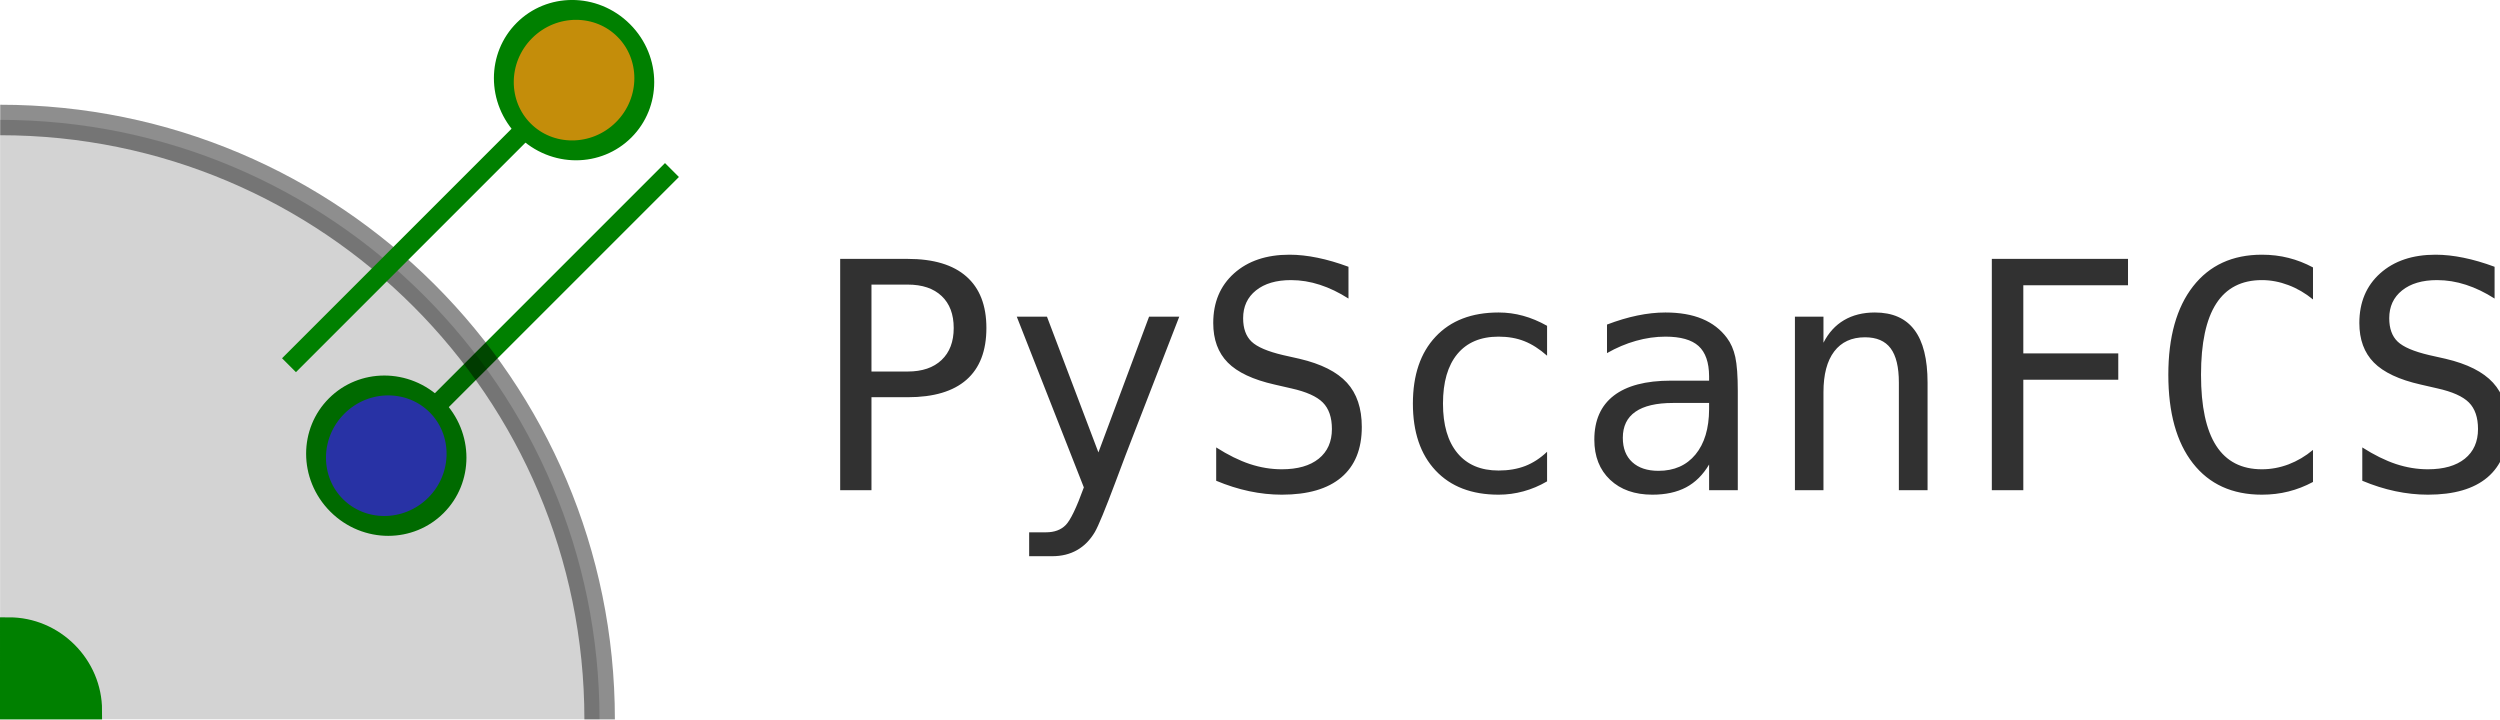
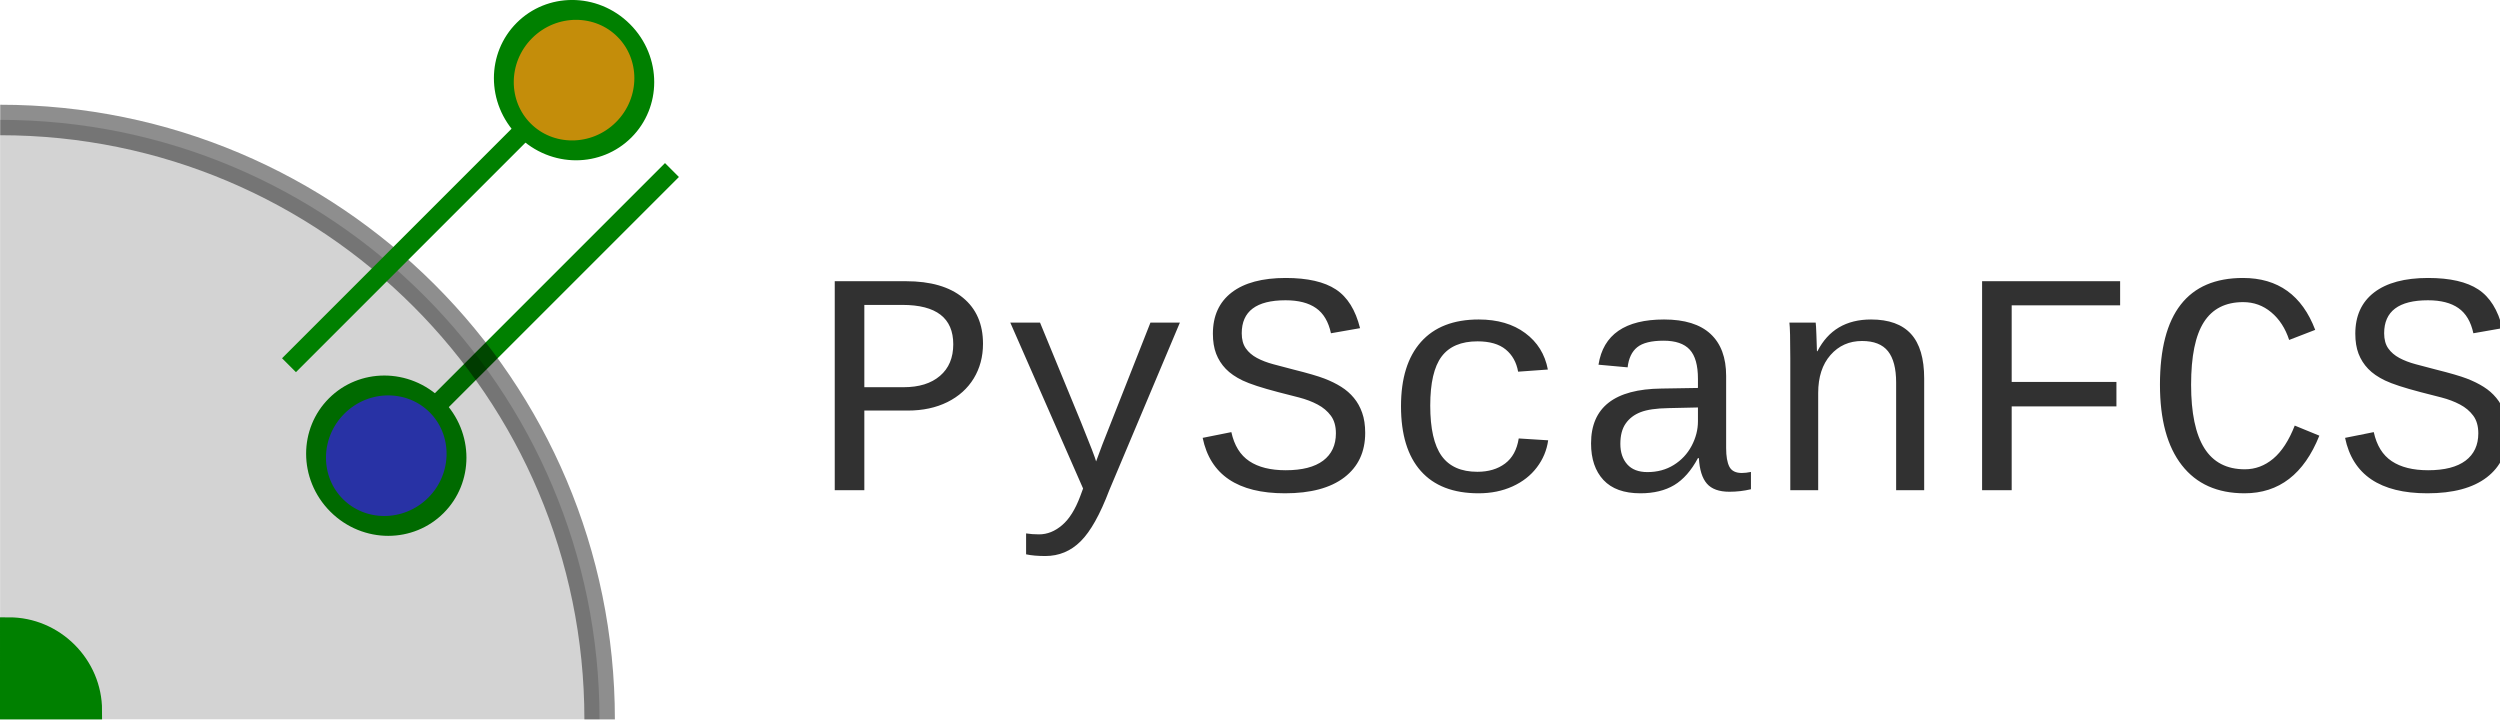
<svg xmlns="http://www.w3.org/2000/svg" width="782.773" height="225.26" id="svg2" version="1.1">
  <defs id="defs4" />
  <g id="layer1" transform="translate(-92.7947,-195.3763)">
    <text xml:space="preserve" style="font-size:99.344px;font-style:normal;font-weight:normal;line-height:125%;letter-spacing:0px;word-spacing:0px;fill:#000000;fill-opacity:0.805;stroke:none;font-family:Sans" x="346.3" y="348.863" id="text3793-9">
-       <tspan id="tspan3795-8" x="346.3" y="348.863" style="font-style:normal;font-variant:normal;font-weight:normal;font-stretch:normal;fill:#000000;fill-opacity:0.805;font-family:Monospace;-inkscape-font-specification:Monospace">PyScanFCS</tspan>
+       <tspan id="tspan3795-8" x="346.3" y="348.863" style="font-style:normal;font-variant:normal;font-weight:normal;font-stretch:normal;fill:#000000;fill-opacity:0.805;font-family:Courier New;-inkscape-font-specification:Courier New">PyScanFCS</tspan>
    </text>
    <g id="g4450" transform="matrix(-0.8795617,0,0,0.8795617,178.3263,-9.618496)">
      <g transform="translate(-255.0137,16.71326)" id="g4129">
        <path style="fill:#008000;fill-opacity:1;stroke:#008000;stroke-width:7;stroke-linecap:butt;stroke-linejoin:miter;stroke-miterlimit:4;stroke-opacity:1;stroke-dasharray:none" d="M 113.055,276.879 219.671,383.496" id="path3251" />
        <path style="fill:#303dc7;fill-opacity:1;stroke:#008000;stroke-width:11.257;stroke-miterlimit:4;stroke-opacity:1;stroke-dasharray:none" id="path2985-1-2" d="m 206.071,424.047 c 0,20.084 -19.899,36.365 -44.447,36.365 -24.547,0 -44.447,-16.281 -44.447,-36.365 0,-20.084 19.899,-36.365 44.447,-36.365 24.547,0 44.447,16.281 44.447,36.365 z" transform="matrix(0.3977273,0.3977273,-0.4861111,0.4861111,356.5984,108.1548)" />
      </g>
      <g transform="matrix(1.132784,0,0,1.132784,-270.3058,-12.37017)" id="g4141">
        <path style="fill:none;stroke:#000000;stroke-width:9.583;stroke-linecap:butt;stroke-linejoin:miter;stroke-miterlimit:0;stroke-opacity:0.445;stroke-dasharray:none" d="m 136.027,442.74 c 0,-104.033 84.335,-188.368 188.368,-188.368" id="path3820-53-8" />
        <g id="g4137">
          <path transform="matrix(1.06557,1.06557,-1.059516,1.059516,254.3351,273.7996)" d="M 23.755,135.521 C -25.061,86.426 -25.061,6.828 23.755,-42.266 l 88.388,88.893 z" id="path3820-53" style="fill:#000000;fill-opacity:0.172;stroke:none" />
          <path transform="matrix(0.3977273,0.3977273,-0.4861111,0.4861111,462.7807,168.7813)" d="m 130.196,449.762 c -17.358,-14.202 -17.358,-37.227 0,-51.429 l 31.429,25.714 z" id="path2985-3-0" style="fill:#008000;fill-opacity:1;stroke:#008000;stroke-width:11.257;stroke-miterlimit:4;stroke-opacity:1;stroke-dasharray:none" />
        </g>
      </g>
      <g transform="translate(-256.8727,8.687105)" id="g4133">
        <path style="fill:#008000;fill-opacity:1;stroke:#008000;stroke-width:7;stroke-linecap:butt;stroke-linejoin:miter;stroke-miterlimit:4;stroke-opacity:1;stroke-dasharray:none" d="M 144.622,247.767 251.238,354.384" id="path3251-2" />
        <path style="fill:#c48d0a;fill-opacity:1;stroke:#008000;stroke-width:11.257;stroke-miterlimit:4;stroke-opacity:1;stroke-dasharray:none" id="path2985-39" d="m 206.071,424.047 c 0,20.084 -19.899,36.365 -44.447,36.365 -24.547,0 -44.447,-16.281 -44.447,-36.365 0,-20.084 19.899,-36.365 44.447,-36.365 24.547,0 44.447,16.281 44.447,36.365 z" transform="matrix(0.3977273,0.3977273,-0.4861111,0.4861111,291.6114,-17.51123)" />
      </g>
    </g>
  </g>
</svg>
